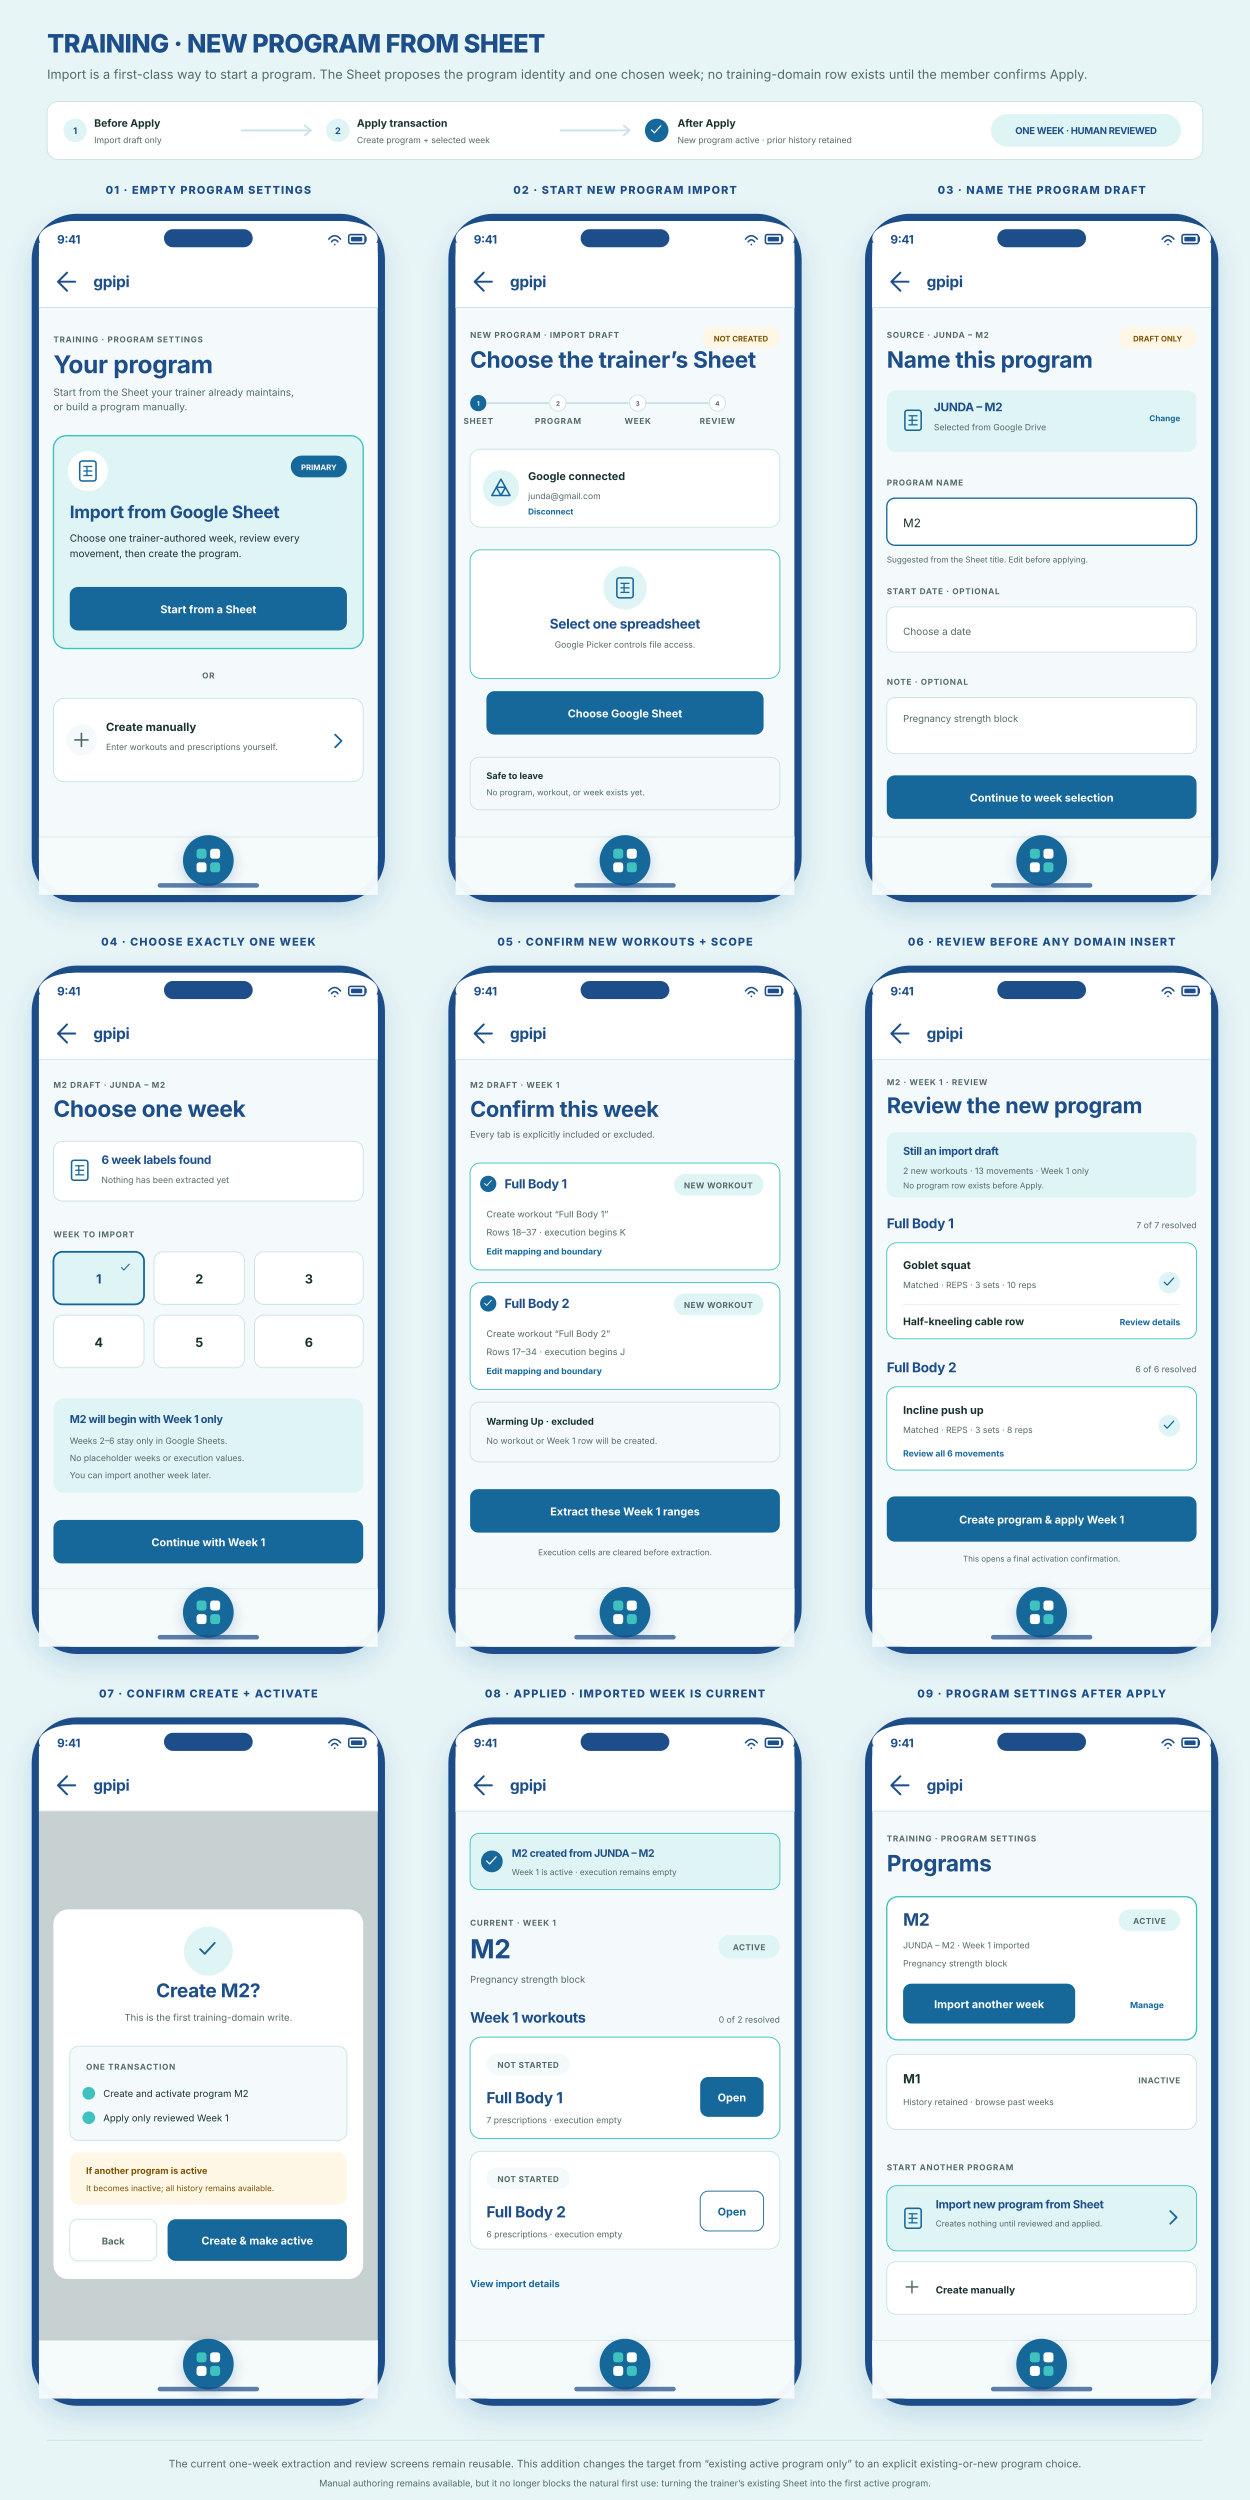
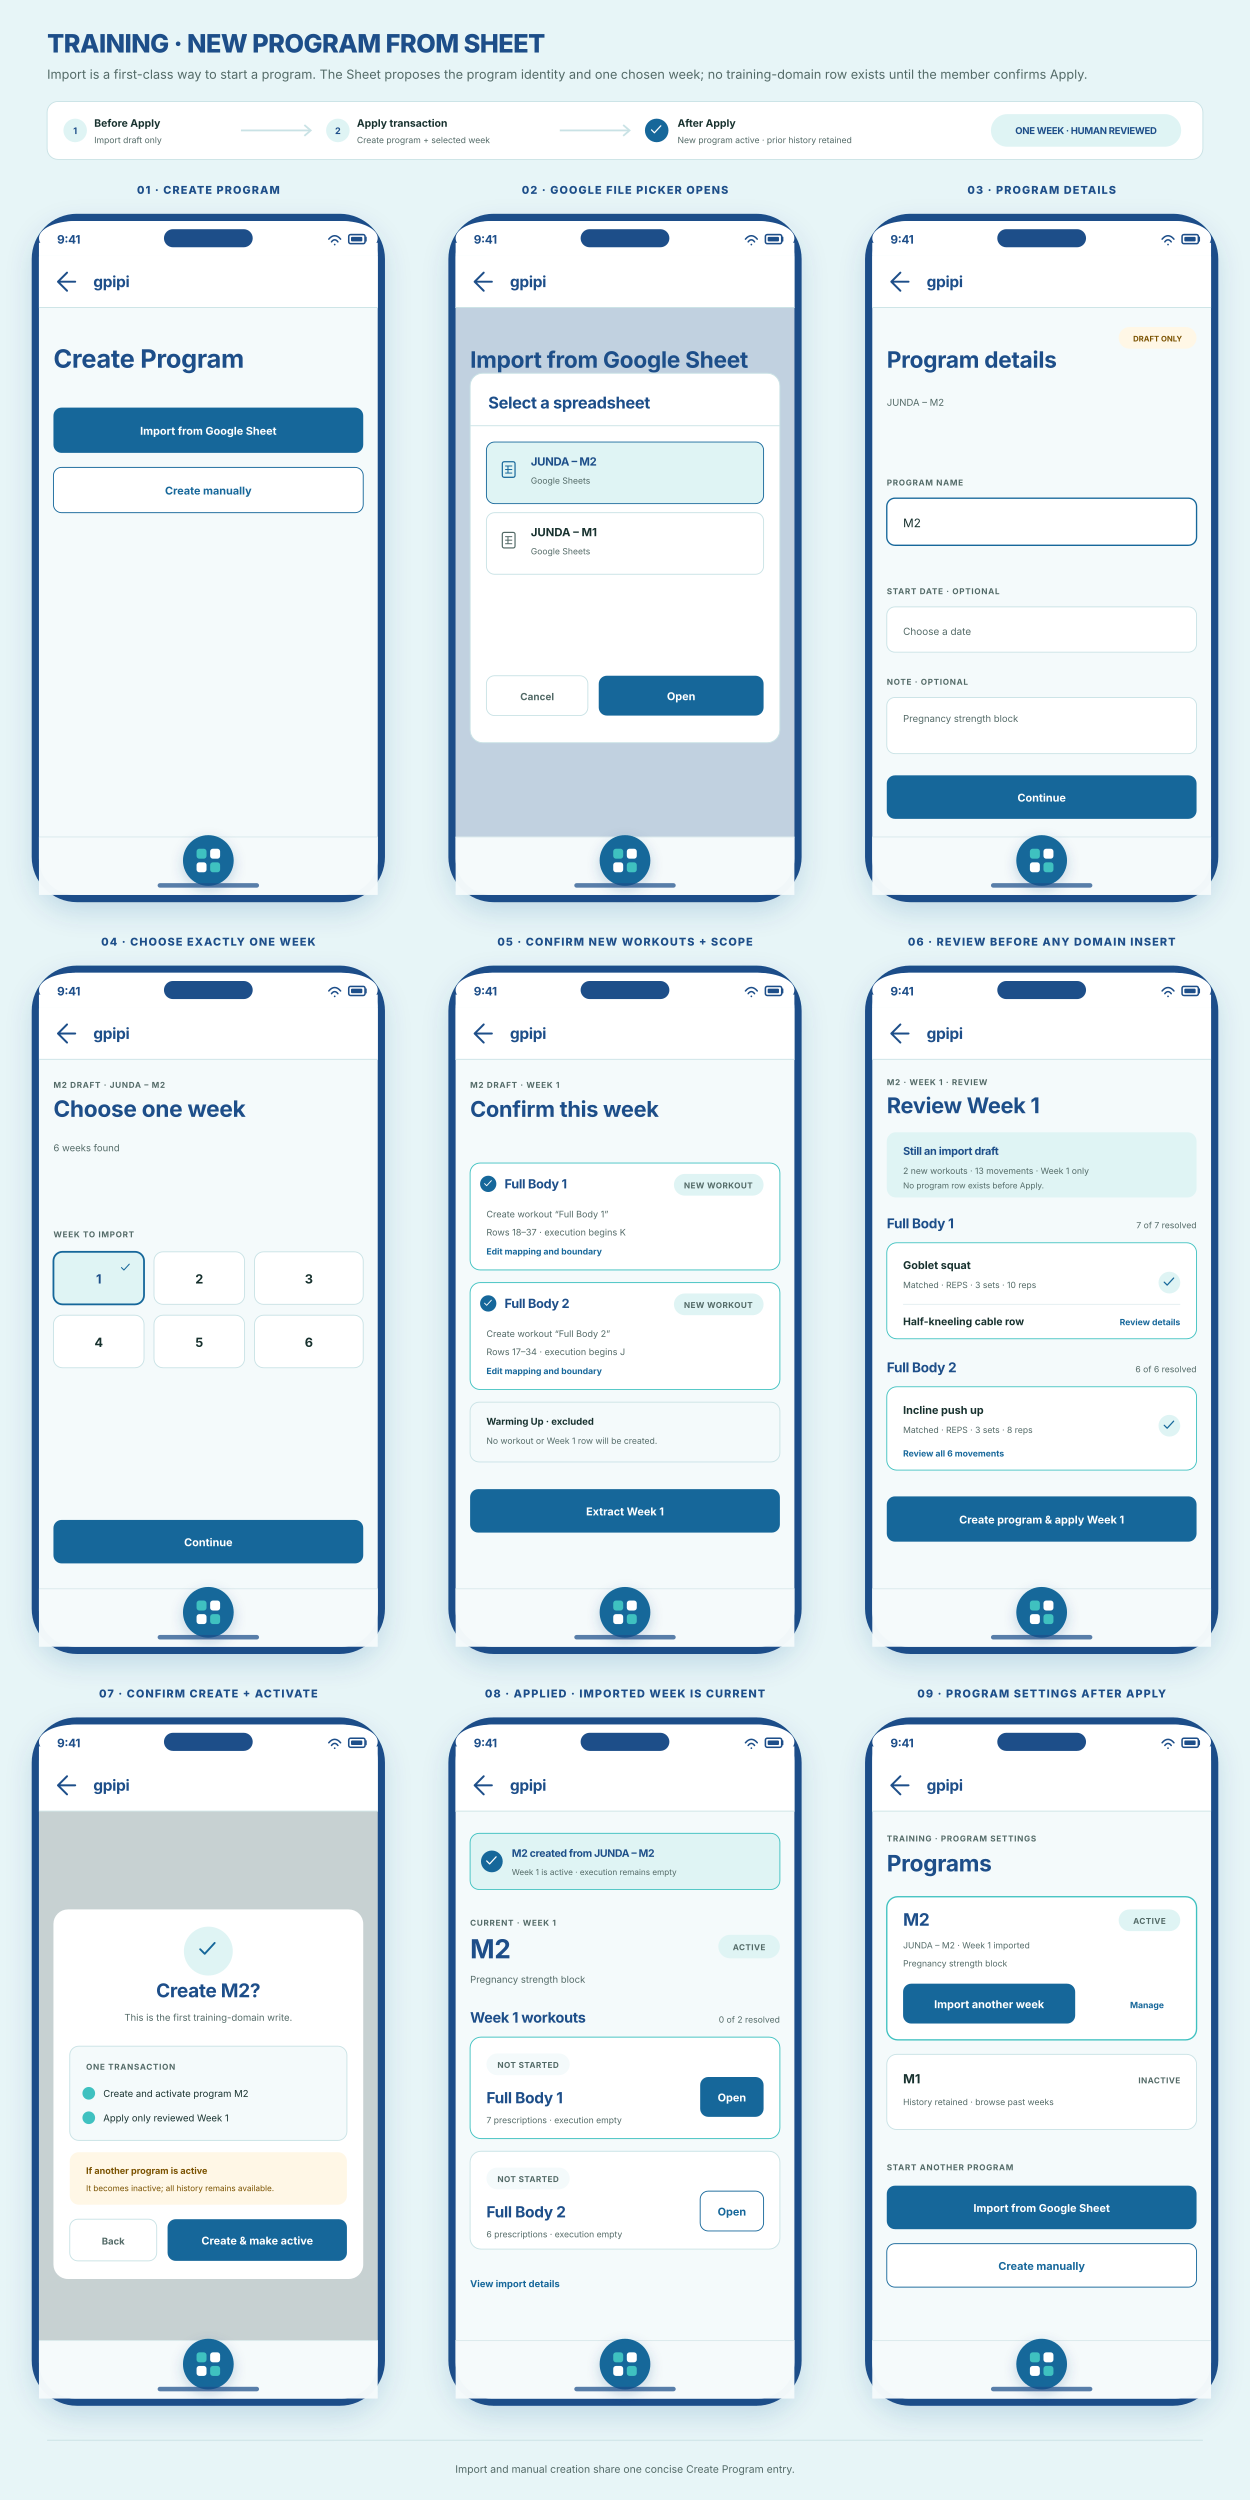
<svg xmlns="http://www.w3.org/2000/svg" width="1380" height="2760" viewBox="0 0 1380 2760" role="img" aria-labelledby="title description">
  <defs>
    <filter id="phone-shadow" x="-20%" y="-10%" width="140%" height="140%">
      <feDropShadow dx="0" dy="12" stdDeviation="14" flood-color="#1D4E89" flood-opacity=".16" />
    </filter>
    <filter id="control-shadow" x="-25%" y="-30%" width="150%" height="175%">
      <feDropShadow dx="0" dy="5" stdDeviation="7" flood-color="#1D4E89" flood-opacity=".22" />
    </filter>
    <style>
      .app { font-family: Inter, system-ui, -apple-system, BlinkMacSystemFont, "Segoe UI", sans-serif; }
      .board-title { fill: #1D4E89; font-size: 28px; font-weight: 760; letter-spacing: -.6px; }
      .board-copy { fill: #526966; font-size: 14px; }
      .board-label { fill: #1D4E89; font-size: 12px; font-weight: 760; letter-spacing: 1.2px; }
      .heading { fill: #1D4E89; font-weight: 720; letter-spacing: -.3px; }
      .body { fill: #17312E; }
      .secondary { fill: #526966; }
      .eyebrow { fill: #526966; font-size: 9px; font-weight: 750; letter-spacing: .75px; }
      .chip { fill: #526966; font-size: 9px; font-weight: 720; letter-spacing: .45px; }
      .button { fill: #FFFFFF; font-size: 12px; font-weight: 720; text-anchor: middle; }
      .button-secondary { fill: #16679A; font-size: 12px; font-weight: 720; text-anchor: middle; }
      .tiny { fill: #526966; font-size: 9.5px; }
    </style>
    <g id="phone-base">
      <rect width="390" height="760" rx="50" fill="#1D4E89" filter="url(#phone-shadow)" />
      <rect x="8" y="8" width="374" height="744" rx="40" fill="#F4FAFB" />
      <rect x="8" y="8" width="374" height="38" rx="40" fill="#FFFFFF" />
      <rect x="8" y="32" width="374" height="14" fill="#FFFFFF" />
      <text x="28" y="33" class="heading" font-size="13">9:41</text>
      <g fill="none" stroke="#1D4E89" stroke-width="1.7" stroke-linecap="round" stroke-linejoin="round">
        <path d="M328 28c4-5 9-5 13 0" />
        <path d="M331 31c2-3 5-3 7 0" />
        <circle cx="334.5" cy="34" r="1" fill="#1D4E89" stroke="none" />
        <rect x="350" y="23" width="18" height="10" rx="2" />
        <path d="M369 26v4" />
      </g>
      <rect x="352.5" y="25.5" width="12.5" height="5" rx="1" fill="#1D4E89" />
      <rect x="8" y="46" width="374" height="58" fill="#FFFFFF" />
      <rect x="16" y="53" width="44" height="44" rx="10" fill="#FFFFFF" />
      <path d="M39 65 29 75l10 10M30 75h18" fill="none" stroke="#1D4E89" stroke-width="2.2" stroke-linecap="round" stroke-linejoin="round" />
      <text x="68" y="81" class="heading" font-size="17">gpipi</text>
      <line x1="8" y1="103.5" x2="382" y2="103.5" stroke="#C9E2E5" />
      <rect x="146" y="17" width="98" height="20" rx="10" fill="#1D4E89" />
    </g>
    <g id="phone-footer">
      <rect x="8" y="688" width="374" height="64" fill="#F4FAFB" fill-opacity=".98" />
      <line x1="8" y1="688" x2="382" y2="688" stroke="#D9E9EB" />
      <circle cx="195" cy="714" r="28" fill="#16679A" filter="url(#control-shadow)" />
      <rect x="182" y="701" width="11" height="11" rx="3" fill="#3FC1C0" />
      <rect x="197" y="701" width="11" height="11" rx="3" fill="#FFFFFF" />
      <rect x="182" y="716" width="11" height="11" rx="3" fill="#FFFFFF" />
      <rect x="197" y="716" width="11" height="11" rx="3" fill="#3FC1C0" />
      <rect x="139" y="739" width="112" height="5" rx="2.5" fill="#1D4E89" fill-opacity=".72" />
    </g>
    <g id="sheet-icon">
      <rect x="2" y="1" width="18" height="22" rx="2.5" fill="none" stroke="currentColor" stroke-width="1.7" />
      <path d="M6 7h10M6 12h10M6 17h10M10 7v10" fill="none" stroke="currentColor" stroke-width="1.4" />
    </g>
    <g id="drive-icon">
      <path d="m11 2 5 9H6L11 2Zm5 9 5 9H11l5-9ZM6 11l5 9H1l5-9Z" fill="none" stroke="currentColor" stroke-width="1.7" stroke-linejoin="round" />
    </g>
    <g id="check-icon">
      <path d="m2 10 5 5L18 3" fill="none" stroke="currentColor" stroke-width="2.1" stroke-linecap="round" stroke-linejoin="round" />
    </g>
    <g id="edit-icon">
      <path d="m3 19 2-6L15 3l5 5-10 10-7 1Zm10-13 5 5" fill="none" stroke="currentColor" stroke-width="1.7" stroke-linejoin="round" />
    </g>
    <g id="warning-icon">
      <path d="M11 2 21 20H1L11 2Zm0 6v5m0 3v.2" fill="none" stroke="currentColor" stroke-width="1.8" stroke-linecap="round" stroke-linejoin="round" />
    </g>
    <g id="plus-icon">
      <path d="M11 3v16M3 11h16" fill="none" stroke="currentColor" stroke-width="2" stroke-linecap="round" />
    </g>
  </defs>
  <rect width="1380" height="2760" fill="#E7F5F7" />
  <g class="app">
    <text x="52" y="58" class="board-title">TRAINING · NEW PROGRAM FROM SHEET</text>
    <text x="52" y="87" class="board-copy">Import is a first-class way to start a program. The Sheet proposes the program identity and one chosen week; no training-domain row exists until the member confirms Apply.</text>
    <g transform="translate(52 112)">
      <rect width="1276" height="64" rx="12" fill="#FFFFFF" stroke="#C9E2E5" />
      <circle cx="31" cy="32" r="13" fill="#DFF4F4" />
      <text x="31" y="36" class="heading" font-size="10" text-anchor="middle">1</text>
      <text x="52" y="28" class="body" font-size="11.5" font-weight="700">Before Apply</text>
      <text x="52" y="46" class="secondary" font-size="9.5">Import draft only</text>
      <path d="M214 32h76" stroke="#C9E2E5" stroke-width="2" />
      <path d="m284 26 7 6-7 6" fill="none" stroke="#C9E2E5" stroke-width="2" />
      <circle cx="321" cy="32" r="13" fill="#DFF4F4" />
      <text x="321" y="36" class="heading" font-size="10" text-anchor="middle">2</text>
      <text x="342" y="28" class="body" font-size="11.5" font-weight="700">Apply transaction</text>
      <text x="342" y="46" class="secondary" font-size="9.5">Create program + selected week</text>
      <path d="M566 32h76" stroke="#C9E2E5" stroke-width="2" />
      <path d="m636 26 7 6-7 6" fill="none" stroke="#C9E2E5" stroke-width="2" />
      <circle cx="673" cy="32" r="13" fill="#16679A" />
      <g transform="translate(666 25) scale(.64)" color="#FFFFFF">
        <use href="#check-icon" />
      </g>
      <text x="696" y="28" class="body" font-size="11.5" font-weight="700">After Apply</text>
      <text x="696" y="46" class="secondary" font-size="9.5">New program active · prior history retained</text>
      <rect x="1042" y="14" width="210" height="36" rx="18" fill="#DFF4F4" />
      <text x="1147" y="36" class="heading" font-size="10.5" text-anchor="middle">ONE WEEK · HUMAN REVIEWED</text>
    </g>
-     <text x="230" y="214" class="board-label" text-anchor="middle">01 · EMPTY PROGRAM SETTINGS</text>
-     <text x="690" y="214" class="board-label" text-anchor="middle">02 · START NEW PROGRAM IMPORT</text>
-     <text x="1150" y="214" class="board-label" text-anchor="middle">03 · NAME THE PROGRAM DRAFT</text>
+     <text x="230" y="214" class="board-label" text-anchor="middle">01 · CREATE PROGRAM</text>
+     <text x="690" y="214" class="board-label" text-anchor="middle">02 · GOOGLE FILE PICKER OPENS</text>
+     <text x="1150" y="214" class="board-label" text-anchor="middle">03 · PROGRAM DETAILS</text>
    <g transform="translate(35 236)">
      <use href="#phone-base" />
-       <text x="24" y="142" class="eyebrow">TRAINING · PROGRAM SETTINGS</text>
-       <text x="24" y="176" class="heading" font-size="27">Your program</text>
-       <text x="24" y="201" class="secondary" font-size="11">Start from the Sheet your trainer already maintains,</text>
-       <text x="24" y="217" class="secondary" font-size="11">or build a program manually.</text>
-       <rect x="24" y="245" width="342" height="235" rx="14" fill="#DFF4F4" stroke="#3FC1C0" stroke-width="1.5" />
-       <circle cx="62" cy="284" r="22" fill="#FFFFFF" />
-       <g transform="translate(51 272)" color="#16679A">
+       <text x="24" y="170" class="heading" font-size="28">Create Program</text>
+       <rect x="24" y="214" width="342" height="50" rx="9" fill="#16679A" />
+       <text x="195" y="244" class="button">Import from Google Sheet</text>
+       <rect x="24" y="280" width="342" height="50" rx="9" fill="#FFFFFF" stroke="#16679A" />
+       <text x="195" y="310" class="button-secondary">Create manually</text>
+       <use href="#phone-footer" />
+     </g>
+     <g transform="translate(495 236)">
+       <use href="#phone-base" />
+       <text x="24" y="170" class="heading" font-size="25">Import from Google Sheet</text>
+       <rect x="8" y="104" width="374" height="584" fill="#1D4E89" opacity=".24" />
+       <rect x="24" y="176" width="342" height="408" rx="14" fill="#FFFFFF" stroke="#C9E2E5" />
+       <text x="44" y="215" class="heading" font-size="18">Select a spreadsheet</text>
+       <line x1="24" y1="234" x2="366" y2="234" stroke="#C9E2E5" />
+       <rect x="42" y="252" width="306" height="68" rx="9" fill="#DFF4F4" stroke="#16679A" />
+       <g transform="translate(58 273) scale(.78)" color="#16679A">
        <use href="#sheet-icon" />
      </g>
-       <rect x="286" y="267" width="62" height="24" rx="12" fill="#16679A" />
-       <text x="317" y="283" fill="#FFFFFF" font-size="8.5" font-weight="750" text-anchor="middle">PRIMARY</text>
-       <text x="42" y="336" class="heading" font-size="19">Import from Google Sheet</text>
-       <text x="42" y="362" class="body" font-size="11">Choose one trainer-authored week, review every</text>
-       <text x="42" y="379" class="body" font-size="11">movement, then create the program.</text>
-       <rect x="42" y="412" width="306" height="48" rx="9" fill="#16679A" />
-       <text x="195" y="441" class="button">Start from a Sheet</text>
-       <text x="195" y="513" class="eyebrow" text-anchor="middle">OR</text>
-       <rect x="24" y="535" width="342" height="92" rx="12" fill="#FFFFFF" stroke="#C9E2E5" />
-       <circle cx="55" cy="581" r="17" fill="#F4FAFB" />
-       <g transform="translate(45 571) scale(.9)" color="#526966">
-         <use href="#plus-icon" />
-       </g>
-       <text x="82" y="571" class="body" font-size="12.5" font-weight="700">Create manually</text>
-       <text x="82" y="592" class="secondary" font-size="9.5">Enter workouts and prescriptions yourself.</text>
-       <path d="m335 575 7 7-7 7" fill="none" stroke="#16679A" stroke-width="2" stroke-linecap="round" stroke-linejoin="round" />
-       <use href="#phone-footer" />
-     </g>
-     <g transform="translate(495 236)">
-       <use href="#phone-base" />
-       <text x="24" y="137" class="eyebrow">NEW PROGRAM · IMPORT DRAFT</text>
-       <text x="24" y="170" class="heading" font-size="25">Choose the trainer’s Sheet</text>
-       <rect x="280" y="125" width="86" height="24" rx="12" fill="#FFF7E6" />
-       <text x="323" y="141" fill="#7A5200" font-size="8.5" font-weight="750" text-anchor="middle">NOT CREATED</text>
-       <g transform="translate(24 200)">
-         <circle cx="9" cy="9" r="9" fill="#16679A" />
-         <text x="9" y="12" fill="#FFFFFF" font-size="7" font-weight="750" text-anchor="middle">1</text>
-         <line x1="18" y1="9" x2="87" y2="9" stroke="#C9E2E5" stroke-width="2" />
-         <circle cx="97" cy="9" r="9" fill="#FFFFFF" stroke="#C9E2E5" />
-         <text x="97" y="12" class="secondary" font-size="7" font-weight="750" text-anchor="middle">2</text>
-         <line x1="106" y1="9" x2="175" y2="9" stroke="#C9E2E5" stroke-width="2" />
-         <circle cx="185" cy="9" r="9" fill="#FFFFFF" stroke="#C9E2E5" />
-         <text x="185" y="12" class="secondary" font-size="7" font-weight="750" text-anchor="middle">3</text>
-         <line x1="194" y1="9" x2="263" y2="9" stroke="#C9E2E5" stroke-width="2" />
-         <circle cx="273" cy="9" r="9" fill="#FFFFFF" stroke="#C9E2E5" />
-         <text x="273" y="12" class="secondary" font-size="7" font-weight="750" text-anchor="middle">4</text>
-         <text x="9" y="32" class="eyebrow" text-anchor="middle">SHEET</text>
-         <text x="97" y="32" class="eyebrow" text-anchor="middle">PROGRAM</text>
-         <text x="185" y="32" class="eyebrow" text-anchor="middle">WEEK</text>
-         <text x="273" y="32" class="eyebrow" text-anchor="middle">REVIEW</text>
-       </g>
-       <rect x="24" y="260" width="342" height="86" rx="11" fill="#FFFFFF" stroke="#C9E2E5" />
-       <circle cx="58" cy="303" r="20" fill="#DFF4F4" />
-       <g transform="translate(47 291)" color="#16679A">
-         <use href="#drive-icon" />
-       </g>
-       <text x="88" y="294" class="body" font-size="12" font-weight="700">Google connected</text>
-       <text x="88" y="315" class="secondary" font-size="9.5">junda@gmail.com</text>
-       <text x="88" y="332" fill="#16679A" font-size="9" font-weight="700">Disconnect</text>
-       <rect x="24" y="371" width="342" height="142" rx="12" fill="#FFFFFF" stroke="#3FC1C0" />
-       <circle cx="195" cy="413" r="24" fill="#DFF4F4" />
-       <g transform="translate(184 401)" color="#16679A">
+       <text x="91" y="278" class="heading" font-size="12.5">JUNDA – M2</text>
+       <text x="91" y="298" class="secondary" font-size="9.5">Google Sheets</text>
+       <rect x="42" y="330" width="306" height="68" rx="9" fill="#FFFFFF" stroke="#C9E2E5" />
+       <g transform="translate(58 351) scale(.78)" color="#526966">
        <use href="#sheet-icon" />
      </g>
-       <text x="195" y="458" class="heading" font-size="15" text-anchor="middle">Select one spreadsheet</text>
-       <text x="195" y="479" class="secondary" font-size="9.5" text-anchor="middle">Google Picker controls file access.</text>
-       <rect x="42" y="527" width="306" height="48" rx="9" fill="#16679A" />
-       <text x="195" y="556" class="button">Choose Google Sheet</text>
-       <rect x="24" y="600" width="342" height="58" rx="10" fill="#F4FAFB" stroke="#C9E2E5" />
-       <text x="42" y="624" class="body" font-size="10" font-weight="700">Safe to leave</text>
-       <text x="42" y="642" class="secondary" font-size="9">No program, workout, or week exists yet.</text>
+       <text x="91" y="356" class="body" font-size="12.5" font-weight="700">JUNDA – M1</text>
+       <text x="91" y="376" class="secondary" font-size="9.5">Google Sheets</text>
+       <rect x="42" y="510" width="112" height="44" rx="9" fill="#FFFFFF" stroke="#C9E2E5" />
+       <text x="98" y="537" class="secondary" font-size="11" font-weight="700" text-anchor="middle">Cancel</text>
+       <rect x="166" y="510" width="182" height="44" rx="9" fill="#16679A" />
+       <text x="257" y="537" class="button">Open</text>
      <use href="#phone-footer" />
    </g>
    <g transform="translate(955 236)">
      <use href="#phone-base" />
-       <text x="24" y="137" class="eyebrow">SOURCE · JUNDA – M2</text>
-       <text x="24" y="170" class="heading" font-size="25">Name this program</text>
+       <text x="24" y="170" class="heading" font-size="25">Program details</text>
      <rect x="280" y="125" width="86" height="24" rx="12" fill="#FFF7E6" />
      <text x="323" y="141" fill="#7A5200" font-size="8.5" font-weight="750" text-anchor="middle">DRAFT ONLY</text>
-       <rect x="24" y="195" width="342" height="68" rx="10" fill="#DFF4F4" />
-       <g transform="translate(42 216)" color="#16679A">
-         <use href="#sheet-icon" />
-       </g>
-       <text x="76" y="218" class="heading" font-size="13">JUNDA – M2</text>
-       <text x="76" y="239" class="secondary" font-size="9.5">Selected from Google Drive</text>
-       <text x="348" y="229" fill="#16679A" font-size="9" font-weight="700" text-anchor="end">Change</text>
+       <text x="24" y="212" class="secondary" font-size="10.5">JUNDA – M2</text>
      <text x="24" y="300" class="eyebrow">PROGRAM NAME</text>
      <rect x="24" y="314" width="342" height="52" rx="9" fill="#FFFFFF" stroke="#16679A" stroke-width="1.5" />
      <text x="42" y="346" class="body" font-size="13">M2</text>
-       <text x="24" y="385" class="secondary" font-size="9">Suggested from the Sheet title. Edit before applying.</text>
      <text x="24" y="420" class="eyebrow">START DATE · OPTIONAL</text>
      <rect x="24" y="434" width="342" height="50" rx="9" fill="#FFFFFF" stroke="#C9E2E5" />
      <text x="42" y="465" class="secondary" font-size="11">Choose a date</text>
      <text x="24" y="520" class="eyebrow">NOTE · OPTIONAL</text>
      <rect x="24" y="534" width="342" height="62" rx="9" fill="#FFFFFF" stroke="#C9E2E5" />
      <text x="42" y="561" class="secondary" font-size="10.5">Pregnancy strength block</text>
      <rect x="24" y="620" width="342" height="48" rx="9" fill="#16679A" />
-       <text x="195" y="649" class="button">Continue to week selection</text>
+       <text x="195" y="649" class="button">Continue</text>
      <use href="#phone-footer" />
    </g>
    <text x="230" y="1044" class="board-label" text-anchor="middle">04 · CHOOSE EXACTLY ONE WEEK</text>
    <text x="690" y="1044" class="board-label" text-anchor="middle">05 · CONFIRM NEW WORKOUTS + SCOPE</text>
    <text x="1150" y="1044" class="board-label" text-anchor="middle">06 · REVIEW BEFORE ANY DOMAIN INSERT</text>
    <g transform="translate(35 1066)">
      <use href="#phone-base" />
      <text x="24" y="135" class="eyebrow">M2 DRAFT · JUNDA – M2</text>
      <text x="24" y="167" class="heading" font-size="25">Choose one week</text>
-       <rect x="24" y="194" width="342" height="66" rx="10" fill="#FFFFFF" stroke="#C9E2E5" />
-       <g transform="translate(42 214)" color="#16679A">
-         <use href="#sheet-icon" />
-       </g>
-       <text x="77" y="219" class="heading" font-size="13">6 week labels found</text>
-       <text x="77" y="240" class="secondary" font-size="9.5">Nothing has been extracted yet</text>
+       <text x="24" y="205" class="secondary" font-size="10.5">6 weeks found</text>
      <text x="24" y="300" class="eyebrow">WEEK TO IMPORT</text>
      <g>
        <rect x="24" y="316" width="100" height="58" rx="10" fill="#DFF4F4" stroke="#16679A" stroke-width="2" />
        <text x="74" y="351" class="heading" font-size="14" text-anchor="middle">1</text>
        <g transform="translate(98 328) scale(.54)" color="#16679A">
          <use href="#check-icon" />
        </g>
        <rect x="135" y="316" width="100" height="58" rx="10" fill="#FFFFFF" stroke="#C9E2E5" />
        <text x="185" y="351" class="body" font-size="14" font-weight="700" text-anchor="middle">2</text>
        <rect x="246" y="316" width="120" height="58" rx="10" fill="#FFFFFF" stroke="#C9E2E5" />
        <text x="306" y="351" class="body" font-size="14" font-weight="700" text-anchor="middle">3</text>
        <rect x="24" y="386" width="100" height="58" rx="10" fill="#FFFFFF" stroke="#C9E2E5" />
        <text x="74" y="421" class="body" font-size="14" font-weight="700" text-anchor="middle">4</text>
        <rect x="135" y="386" width="100" height="58" rx="10" fill="#FFFFFF" stroke="#C9E2E5" />
        <text x="185" y="421" class="body" font-size="14" font-weight="700" text-anchor="middle">5</text>
        <rect x="246" y="386" width="120" height="58" rx="10" fill="#FFFFFF" stroke="#C9E2E5" />
        <text x="306" y="421" class="body" font-size="14" font-weight="700" text-anchor="middle">6</text>
      </g>
-       <rect x="24" y="478" width="342" height="104" rx="11" fill="#DFF4F4" />
-       <text x="42" y="505" class="heading" font-size="12">M2 will begin with Week 1 only</text>
-       <text x="42" y="528" class="secondary" font-size="9.5">Weeks 2–6 stay only in Google Sheets.</text>
-       <text x="42" y="547" class="secondary" font-size="9.5">No placeholder weeks or execution values.</text>
-       <text x="42" y="566" class="secondary" font-size="9.5">You can import another week later.</text>
      <rect x="24" y="612" width="342" height="48" rx="9" fill="#16679A" />
-       <text x="195" y="641" class="button">Continue with Week 1</text>
+       <text x="195" y="641" class="button">Continue</text>
      <use href="#phone-footer" />
    </g>
    <g transform="translate(495 1066)">
      <use href="#phone-base" />
      <text x="24" y="135" class="eyebrow">M2 DRAFT · WEEK 1</text>
      <text x="24" y="167" class="heading" font-size="24">Confirm this week</text>
-       <text x="24" y="190" class="secondary" font-size="10">Every tab is explicitly included or excluded.</text>
      <rect x="24" y="218" width="342" height="118" rx="11" fill="#FFFFFF" stroke="#3FC1C0" />
      <circle cx="44" cy="241" r="9" fill="#16679A" />
      <g transform="translate(39 236) scale(.47)" color="#FFFFFF">
        <use href="#check-icon" />
      </g>
      <text x="62" y="246" class="heading" font-size="14">Full Body 1</text>
      <rect x="249" y="230" width="99" height="24" rx="12" fill="#DFF4F4" />
      <text x="298" y="246" class="chip" text-anchor="middle">NEW WORKOUT</text>
      <text x="42" y="278" class="secondary" font-size="10">Create workout “Full Body 1”</text>
      <text x="42" y="298" class="secondary" font-size="10">Rows 18–37 · execution begins K</text>
      <text x="42" y="319" fill="#16679A" font-size="9.5" font-weight="700">Edit mapping and boundary</text>
      <rect x="24" y="350" width="342" height="118" rx="11" fill="#FFFFFF" stroke="#3FC1C0" />
      <circle cx="44" cy="373" r="9" fill="#16679A" />
      <g transform="translate(39 368) scale(.47)" color="#FFFFFF">
        <use href="#check-icon" />
      </g>
      <text x="62" y="378" class="heading" font-size="14">Full Body 2</text>
      <rect x="249" y="362" width="99" height="24" rx="12" fill="#DFF4F4" />
      <text x="298" y="378" class="chip" text-anchor="middle">NEW WORKOUT</text>
      <text x="42" y="410" class="secondary" font-size="10">Create workout “Full Body 2”</text>
      <text x="42" y="430" class="secondary" font-size="10">Rows 17–34 · execution begins J</text>
      <text x="42" y="451" fill="#16679A" font-size="9.5" font-weight="700">Edit mapping and boundary</text>
      <rect x="24" y="482" width="342" height="66" rx="10" fill="#F4FAFB" stroke="#C9E2E5" />
      <text x="42" y="507" class="body" font-size="10.5" font-weight="700">Warming Up · excluded</text>
      <text x="42" y="528" class="secondary" font-size="9.5">No workout or Week 1 row will be created.</text>
      <rect x="24" y="578" width="342" height="48" rx="9" fill="#16679A" />
-       <text x="195" y="607" class="button">Extract these Week 1 ranges</text>
-       <text x="195" y="651" class="secondary" font-size="9" text-anchor="middle">Execution cells are cleared before extraction.</text>
+       <text x="195" y="607" class="button">Extract Week 1</text>
      <use href="#phone-footer" />
    </g>
    <g transform="translate(955 1066)">
      <use href="#phone-base" />
      <text x="24" y="132" class="eyebrow">M2 · WEEK 1 · REVIEW</text>
-       <text x="24" y="163" class="heading" font-size="24">Review the new program</text>
+       <text x="24" y="163" class="heading" font-size="24">Review Week 1</text>
      <rect x="24" y="184" width="342" height="72" rx="10" fill="#DFF4F4" />
      <text x="42" y="209" class="heading" font-size="12">Still an import draft</text>
      <text x="42" y="230" class="secondary" font-size="9.5">2 new workouts · 13 movements · Week 1 only</text>
      <text x="42" y="246" class="secondary" font-size="9">No program row exists before Apply.</text>
      <text x="24" y="290" class="heading" font-size="15">Full Body 1</text>
      <text x="366" y="290" class="secondary" font-size="9.5" text-anchor="end">7 of 7 resolved</text>
      <rect x="24" y="306" width="342" height="106" rx="11" fill="#FFFFFF" stroke="#3FC1C0" />
      <text x="42" y="335" class="body" font-size="12" font-weight="700">Goblet squat</text>
      <text x="42" y="356" class="secondary" font-size="9.5">Matched · REPS · 3 sets · 10 reps</text>
      <circle cx="336" cy="350" r="12" fill="#DFF4F4" />
      <g transform="translate(329 343) scale(.65)" color="#16679A">
        <use href="#check-icon" />
      </g>
      <line x1="42" y1="374" x2="348" y2="374" stroke="#E2EEF0" />
      <text x="42" y="397" class="body" font-size="11.5" font-weight="700">Half-kneeling cable row</text>
      <text x="348" y="397" fill="#16679A" font-size="9.5" font-weight="700" text-anchor="end">Review details</text>
      <text x="24" y="449" class="heading" font-size="15">Full Body 2</text>
      <text x="366" y="449" class="secondary" font-size="9.5" text-anchor="end">6 of 6 resolved</text>
      <rect x="24" y="465" width="342" height="92" rx="11" fill="#FFFFFF" stroke="#3FC1C0" />
      <text x="42" y="495" class="body" font-size="12" font-weight="700">Incline push up</text>
      <text x="42" y="516" class="secondary" font-size="9.5">Matched · REPS · 3 sets · 8 reps</text>
      <circle cx="336" cy="508" r="12" fill="#DFF4F4" />
      <g transform="translate(329 501) scale(.65)" color="#16679A">
        <use href="#check-icon" />
      </g>
      <text x="42" y="542" fill="#16679A" font-size="9.5" font-weight="700">Review all 6 movements</text>
      <rect x="24" y="586" width="342" height="50" rx="9" fill="#16679A" />
      <text x="195" y="616" class="button">Create program &amp; apply Week 1</text>
-       <text x="195" y="658" class="secondary" font-size="8.8" text-anchor="middle">This opens a final activation confirmation.</text>
      <use href="#phone-footer" />
    </g>
    <text x="230" y="1874" class="board-label" text-anchor="middle">07 · CONFIRM CREATE + ACTIVATE</text>
    <text x="690" y="1874" class="board-label" text-anchor="middle">08 · APPLIED · IMPORTED WEEK IS CURRENT</text>
    <text x="1150" y="1874" class="board-label" text-anchor="middle">09 · PROGRAM SETTINGS AFTER APPLY</text>
    <g transform="translate(35 1896)">
      <use href="#phone-base" />
      <rect x="8" y="104" width="374" height="584" fill="#17312E" fill-opacity=".2" />
      <rect x="24" y="212" width="342" height="408" rx="16" fill="#FFFFFF" />
      <circle cx="195" cy="258" r="27" fill="#DFF4F4" />
      <g transform="translate(184 246)" color="#16679A">
        <use href="#check-icon" />
      </g>
      <text x="195" y="309" class="heading" font-size="21" text-anchor="middle">Create M2?</text>
      <text x="195" y="335" class="secondary" font-size="10.5" text-anchor="middle">This is the first training-domain write.</text>
      <rect x="42" y="363" width="306" height="104" rx="10" fill="#F4FAFB" stroke="#C9E2E5" />
      <text x="60" y="389" class="eyebrow">ONE TRANSACTION</text>
      <circle cx="63" cy="415" r="7" fill="#3FC1C0" />
      <text x="79" y="419" class="body" font-size="10.5">Create and activate program M2</text>
      <circle cx="63" cy="442" r="7" fill="#3FC1C0" />
      <text x="79" y="446" class="body" font-size="10.5">Apply only reviewed Week 1</text>
      <rect x="42" y="480" width="306" height="58" rx="10" fill="#FFF7E6" />
      <text x="60" y="504" fill="#7A5200" font-size="10" font-weight="700">If another program is active</text>
      <text x="60" y="523" fill="#7A5200" font-size="9">It becomes inactive; all history remains available.</text>
      <rect x="42" y="554" width="96" height="46" rx="9" fill="#FFFFFF" stroke="#C9E2E5" />
      <text x="90" y="582" class="secondary" font-size="10.5" font-weight="700" text-anchor="middle">Back</text>
      <rect x="150" y="554" width="198" height="46" rx="9" fill="#16679A" />
      <text x="249" y="582" class="button" font-size="10.5">Create &amp; make active</text>
      <use href="#phone-footer" />
    </g>
    <g transform="translate(495 1896)">
      <use href="#phone-base" />
      <rect x="24" y="128" width="342" height="62" rx="10" fill="#DFF4F4" stroke="#3FC1C0" />
      <circle cx="48" cy="159" r="12" fill="#16679A" />
      <g transform="translate(41 152) scale(.65)" color="#FFFFFF">
        <use href="#check-icon" />
      </g>
      <text x="70" y="154" class="heading" font-size="11.5">M2 created from JUNDA – M2</text>
      <text x="70" y="174" class="secondary" font-size="9">Week 1 is active · execution remains empty</text>
      <text x="24" y="230" class="eyebrow">CURRENT · WEEK 1</text>
      <text x="24" y="266" class="heading" font-size="29">M2</text>
      <rect x="298" y="240" width="68" height="26" rx="13" fill="#DFF4F4" />
      <text x="332" y="257" class="chip" text-anchor="middle">ACTIVE</text>
      <text x="24" y="293" class="secondary" font-size="10.5">Pregnancy strength block</text>
      <text x="24" y="337" class="heading" font-size="16">Week 1 workouts</text>
      <text x="366" y="337" class="secondary" font-size="9.5" text-anchor="end">0 of 2 resolved</text>
      <rect x="24" y="353" width="342" height="112" rx="12" fill="#FFFFFF" stroke="#3FC1C0" />
      <rect x="42" y="371" width="92" height="24" rx="12" fill="#F4FAFB" />
      <text x="88" y="387" class="chip" text-anchor="middle">NOT STARTED</text>
      <text x="42" y="426" class="heading" font-size="17">Full Body 1</text>
      <text x="42" y="448" class="secondary" font-size="9.5">7 prescriptions · execution empty</text>
      <rect x="278" y="397" width="70" height="44" rx="9" fill="#16679A" />
      <text x="313" y="424" class="button" font-size="10.5">Open</text>
      <rect x="24" y="479" width="342" height="108" rx="12" fill="#FFFFFF" stroke="#C9E2E5" />
      <rect x="42" y="497" width="92" height="24" rx="12" fill="#F4FAFB" />
      <text x="88" y="513" class="chip" text-anchor="middle">NOT STARTED</text>
      <text x="42" y="552" class="heading" font-size="17">Full Body 2</text>
      <text x="42" y="574" class="secondary" font-size="9.5">6 prescriptions · execution empty</text>
      <rect x="278" y="523" width="70" height="44" rx="9" fill="#FFFFFF" stroke="#16679A" />
      <text x="313" y="550" class="button-secondary" font-size="10.5">Open</text>
      <text x="24" y="629" fill="#16679A" font-size="10.5" font-weight="700">View import details</text>
      <use href="#phone-footer" />
    </g>
    <g transform="translate(955 1896)">
      <use href="#phone-base" />
      <text x="24" y="137" class="eyebrow">TRAINING · PROGRAM SETTINGS</text>
      <text x="24" y="170" class="heading" font-size="25">Programs</text>
      <rect x="24" y="198" width="342" height="158" rx="12" fill="#FFFFFF" stroke="#3FC1C0" stroke-width="1.5" />
      <text x="42" y="230" class="heading" font-size="19">M2</text>
      <rect x="280" y="212" width="68" height="24" rx="12" fill="#DFF4F4" />
      <text x="314" y="228" class="chip" text-anchor="middle">ACTIVE</text>
      <text x="42" y="255" class="secondary" font-size="9.5">JUNDA – M2 · Week 1 imported</text>
      <text x="42" y="275" class="secondary" font-size="9.5">Pregnancy strength block</text>
      <rect x="42" y="294" width="190" height="44" rx="9" fill="#16679A" />
      <text x="137" y="321" class="button" font-size="10.5">Import another week</text>
      <text x="330" y="321" fill="#16679A" font-size="9.5" font-weight="700" text-anchor="end">Manage</text>
      <rect x="24" y="372" width="342" height="83" rx="11" fill="#FFFFFF" stroke="#C9E2E5" />
      <text x="42" y="404" class="body" font-size="14" font-weight="700">M1</text>
      <text x="348" y="404" class="chip" text-anchor="end">INACTIVE</text>
      <text x="42" y="428" class="secondary" font-size="9.5">History retained · browse past weeks</text>
      <text x="24" y="500" class="eyebrow">START ANOTHER PROGRAM</text>
-       <rect x="24" y="517" width="342" height="72" rx="11" fill="#DFF4F4" stroke="#3FC1C0" />
-       <g transform="translate(42 541)" color="#16679A">
-         <use href="#sheet-icon" />
-       </g>
-       <text x="78" y="542" class="heading" font-size="12.5">Import new program from Sheet</text>
-       <text x="78" y="562" class="secondary" font-size="9">Creates nothing until reviewed and applied.</text>
-       <path d="m337 545 7 7-7 7" fill="none" stroke="#16679A" stroke-width="2" stroke-linecap="round" stroke-linejoin="round" />
-       <rect x="24" y="601" width="342" height="58" rx="10" fill="#FFFFFF" stroke="#C9E2E5" />
-       <g transform="translate(43 620) scale(.8)" color="#526966">
-         <use href="#plus-icon" />
-       </g>
-       <text x="78" y="636" class="body" font-size="11" font-weight="700">Create manually</text>
+       <rect x="24" y="517" width="342" height="48" rx="9" fill="#16679A" />
+       <text x="195" y="546" class="button">Import from Google Sheet</text>
+       <rect x="24" y="581" width="342" height="48" rx="9" fill="#FFFFFF" stroke="#16679A" />
+       <text x="195" y="610" class="button-secondary">Create manually</text>
      <use href="#phone-footer" />
    </g>
    <line x1="52" y1="2694" x2="1328" y2="2694" stroke="#C9E2E5" />
-     <text x="690" y="2724" class="secondary" font-size="11.5" text-anchor="middle">The current one-week extraction and review screens remain reusable. This addition changes the target from “existing active program only” to an explicit existing-or-new program choice.</text>
-     <text x="690" y="2745" class="secondary" font-size="10" text-anchor="middle">Manual authoring remains available, but it no longer blocks the natural first use: turning the trainer’s existing Sheet into the first active program.</text>
+     <text x="690" y="2730" class="secondary" font-size="11.5" text-anchor="middle">Import and manual creation share one concise Create Program entry.</text>
  </g>
</svg>
